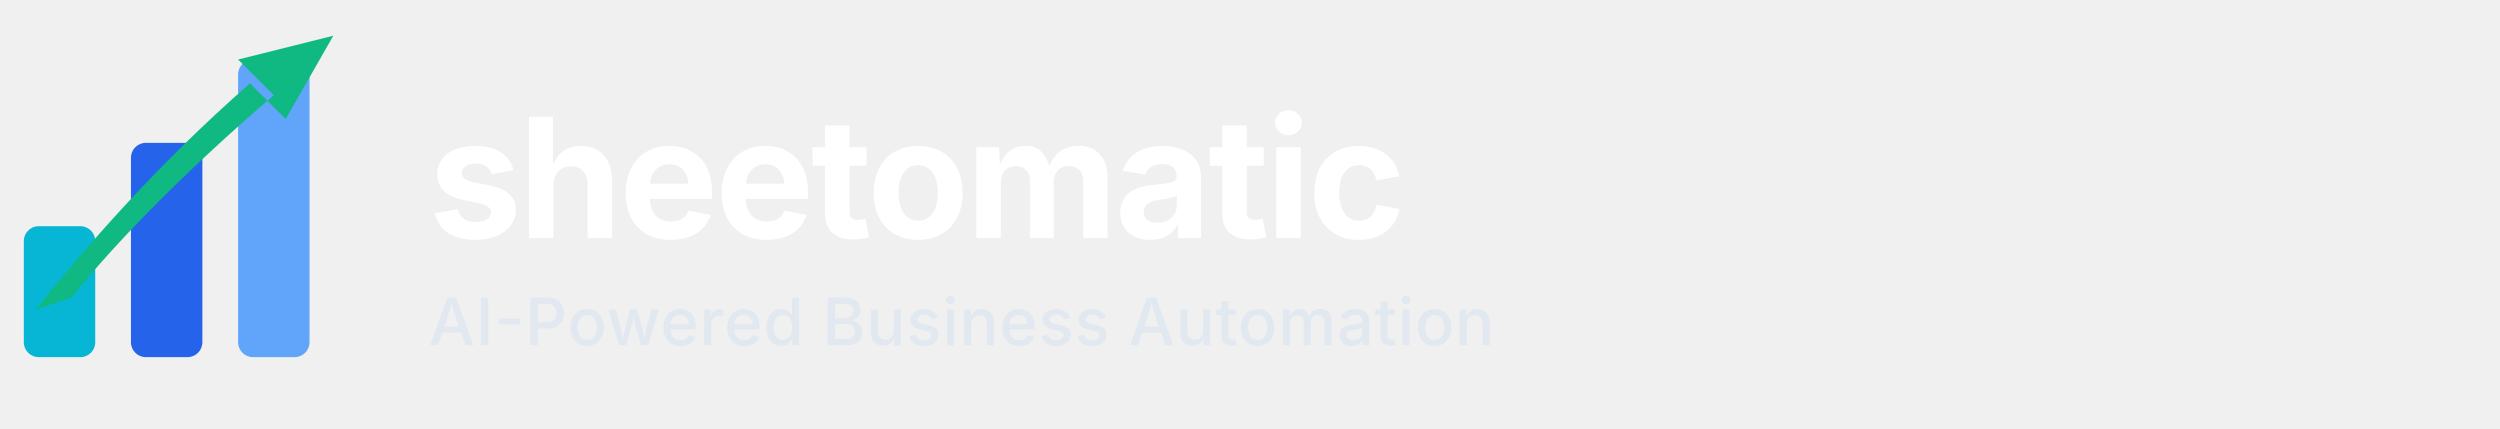
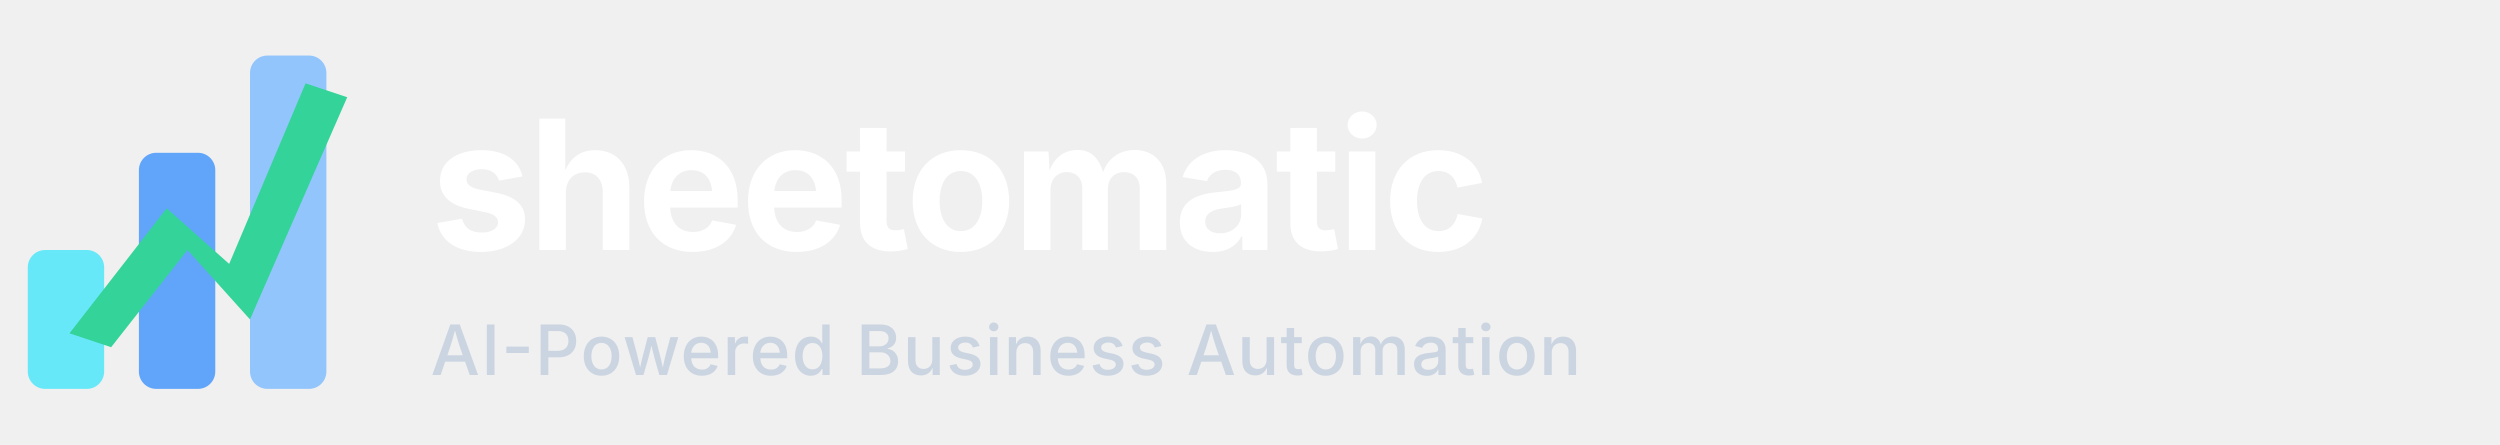
- <svg xmlns="http://www.w3.org/2000/svg" viewBox="0 0 420 72" fill="none" role="img" aria-label="Sheetomatic">
-   <rect x="4" y="38" width="12" height="22" rx="2.5" fill="#06B6D4" />
-   <rect x="22" y="24" width="12" height="36" rx="2.5" fill="#2563EB" />
-   <rect x="40" y="10" width="12" height="50" rx="2.5" fill="#60A5FA" />
-   <path d="M6 52 C14 42, 26 28, 42 14 L48 20 L56 6 L40 10 L46 16 C32 28, 20 40, 12 50 Z" fill="#10B981" />
-   <text x="72" y="40" font-family="Poppins, Inter, -apple-system, BlinkMacSystemFont, 'Segoe UI', sans-serif" font-size="28" font-weight="700" letter-spacing="-0.02em" fill="#FFFFFF">sheetomatic</text>
-   <text x="72" y="58" font-family="Inter, -apple-system, BlinkMacSystemFont, 'Segoe UI', sans-serif" font-size="11" font-weight="500" letter-spacing="0.01em" fill="#E2E8F0">AI-Powered Business Automation</text>
+ <svg xmlns="http://www.w3.org/2000/svg" viewBox="0 0 360 64" fill="none" role="img" aria-label="Sheetomatic">
+   <rect x="4" y="36" width="11" height="20" rx="2.5" fill="#67E8F9" />
+   <rect x="20" y="22" width="11" height="34" rx="2.5" fill="#60A5FA" />
+   <rect x="36" y="8" width="11" height="48" rx="2.5" fill="#93C5FD" />
+   <path d="M10 48 L24 30 L33 38 L44 12 L50 14 L36 46 L27 36 L16 50 Z" fill="#34D399" />
+   <text x="62" y="36" font-family="Poppins, Inter, -apple-system, BlinkMacSystemFont, 'Segoe UI', sans-serif" font-size="26" font-weight="700" letter-spacing="-0.02em" fill="#FFFFFF">sheetomatic</text>
+   <text x="62" y="54" font-family="Inter, -apple-system, BlinkMacSystemFont, 'Segoe UI', sans-serif" font-size="10" font-weight="500" letter-spacing="0.02em" fill="#CBD5E1">AI-Powered Business Automation</text>
</svg>
